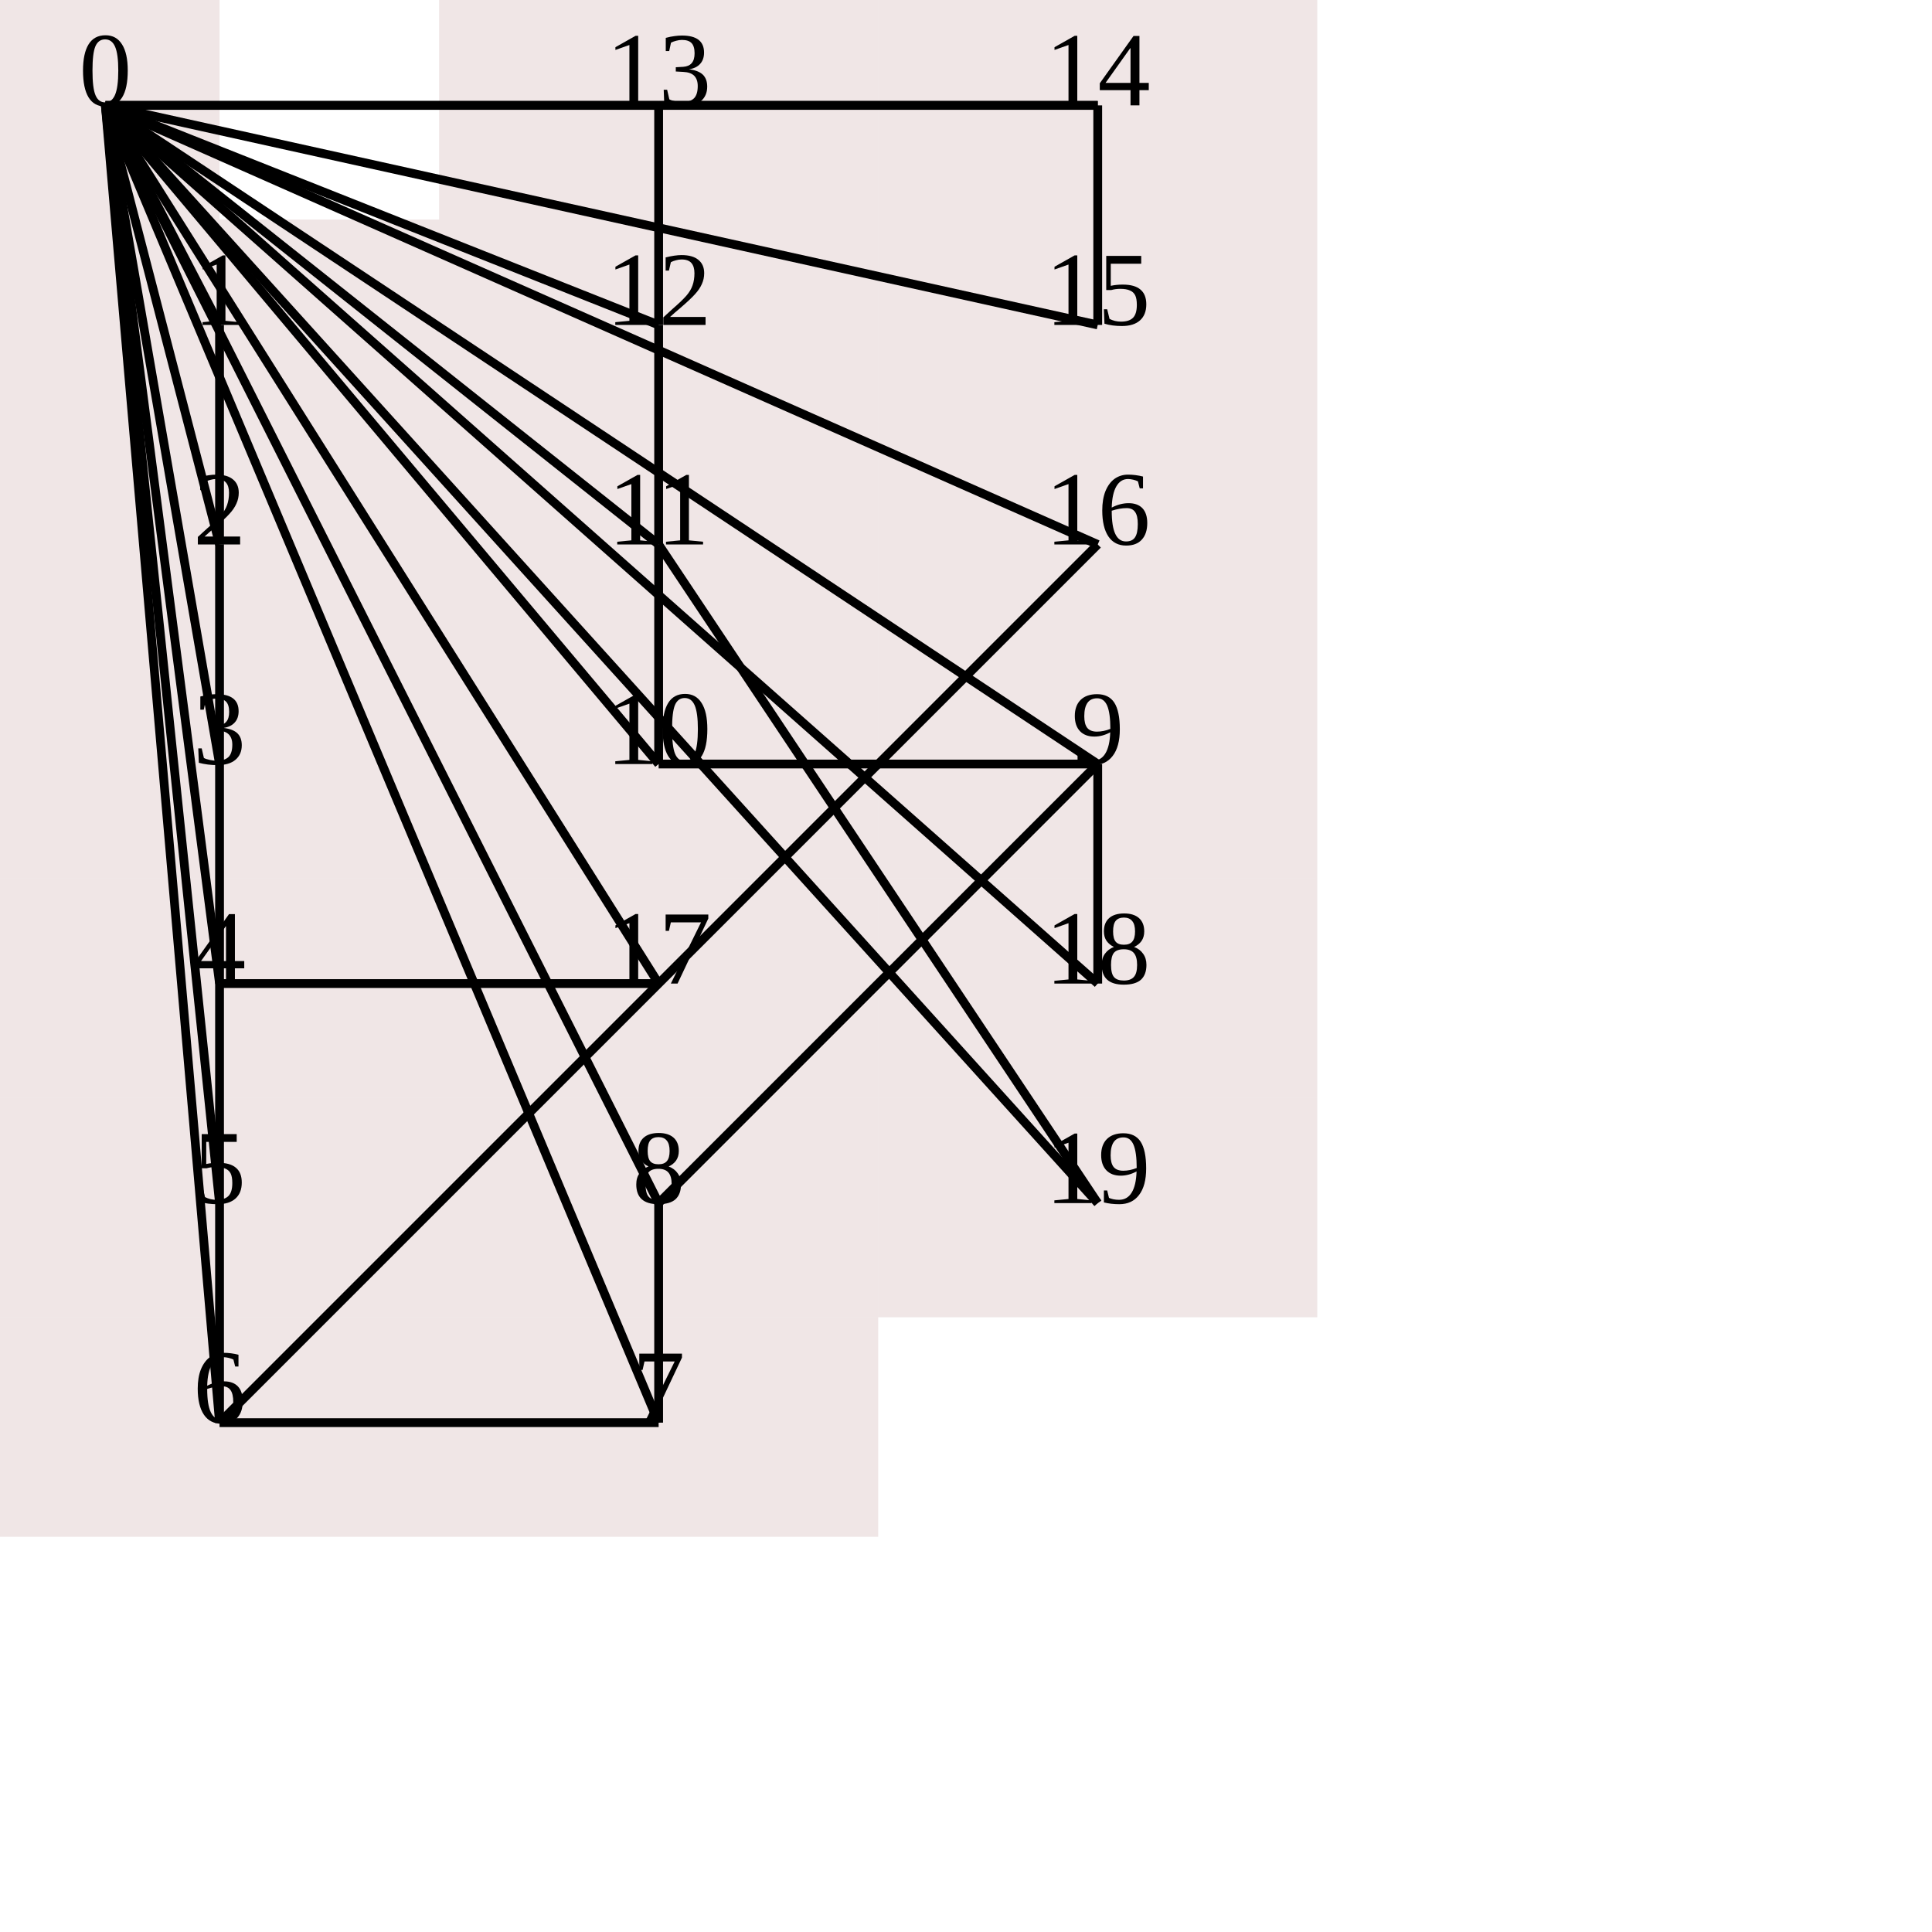
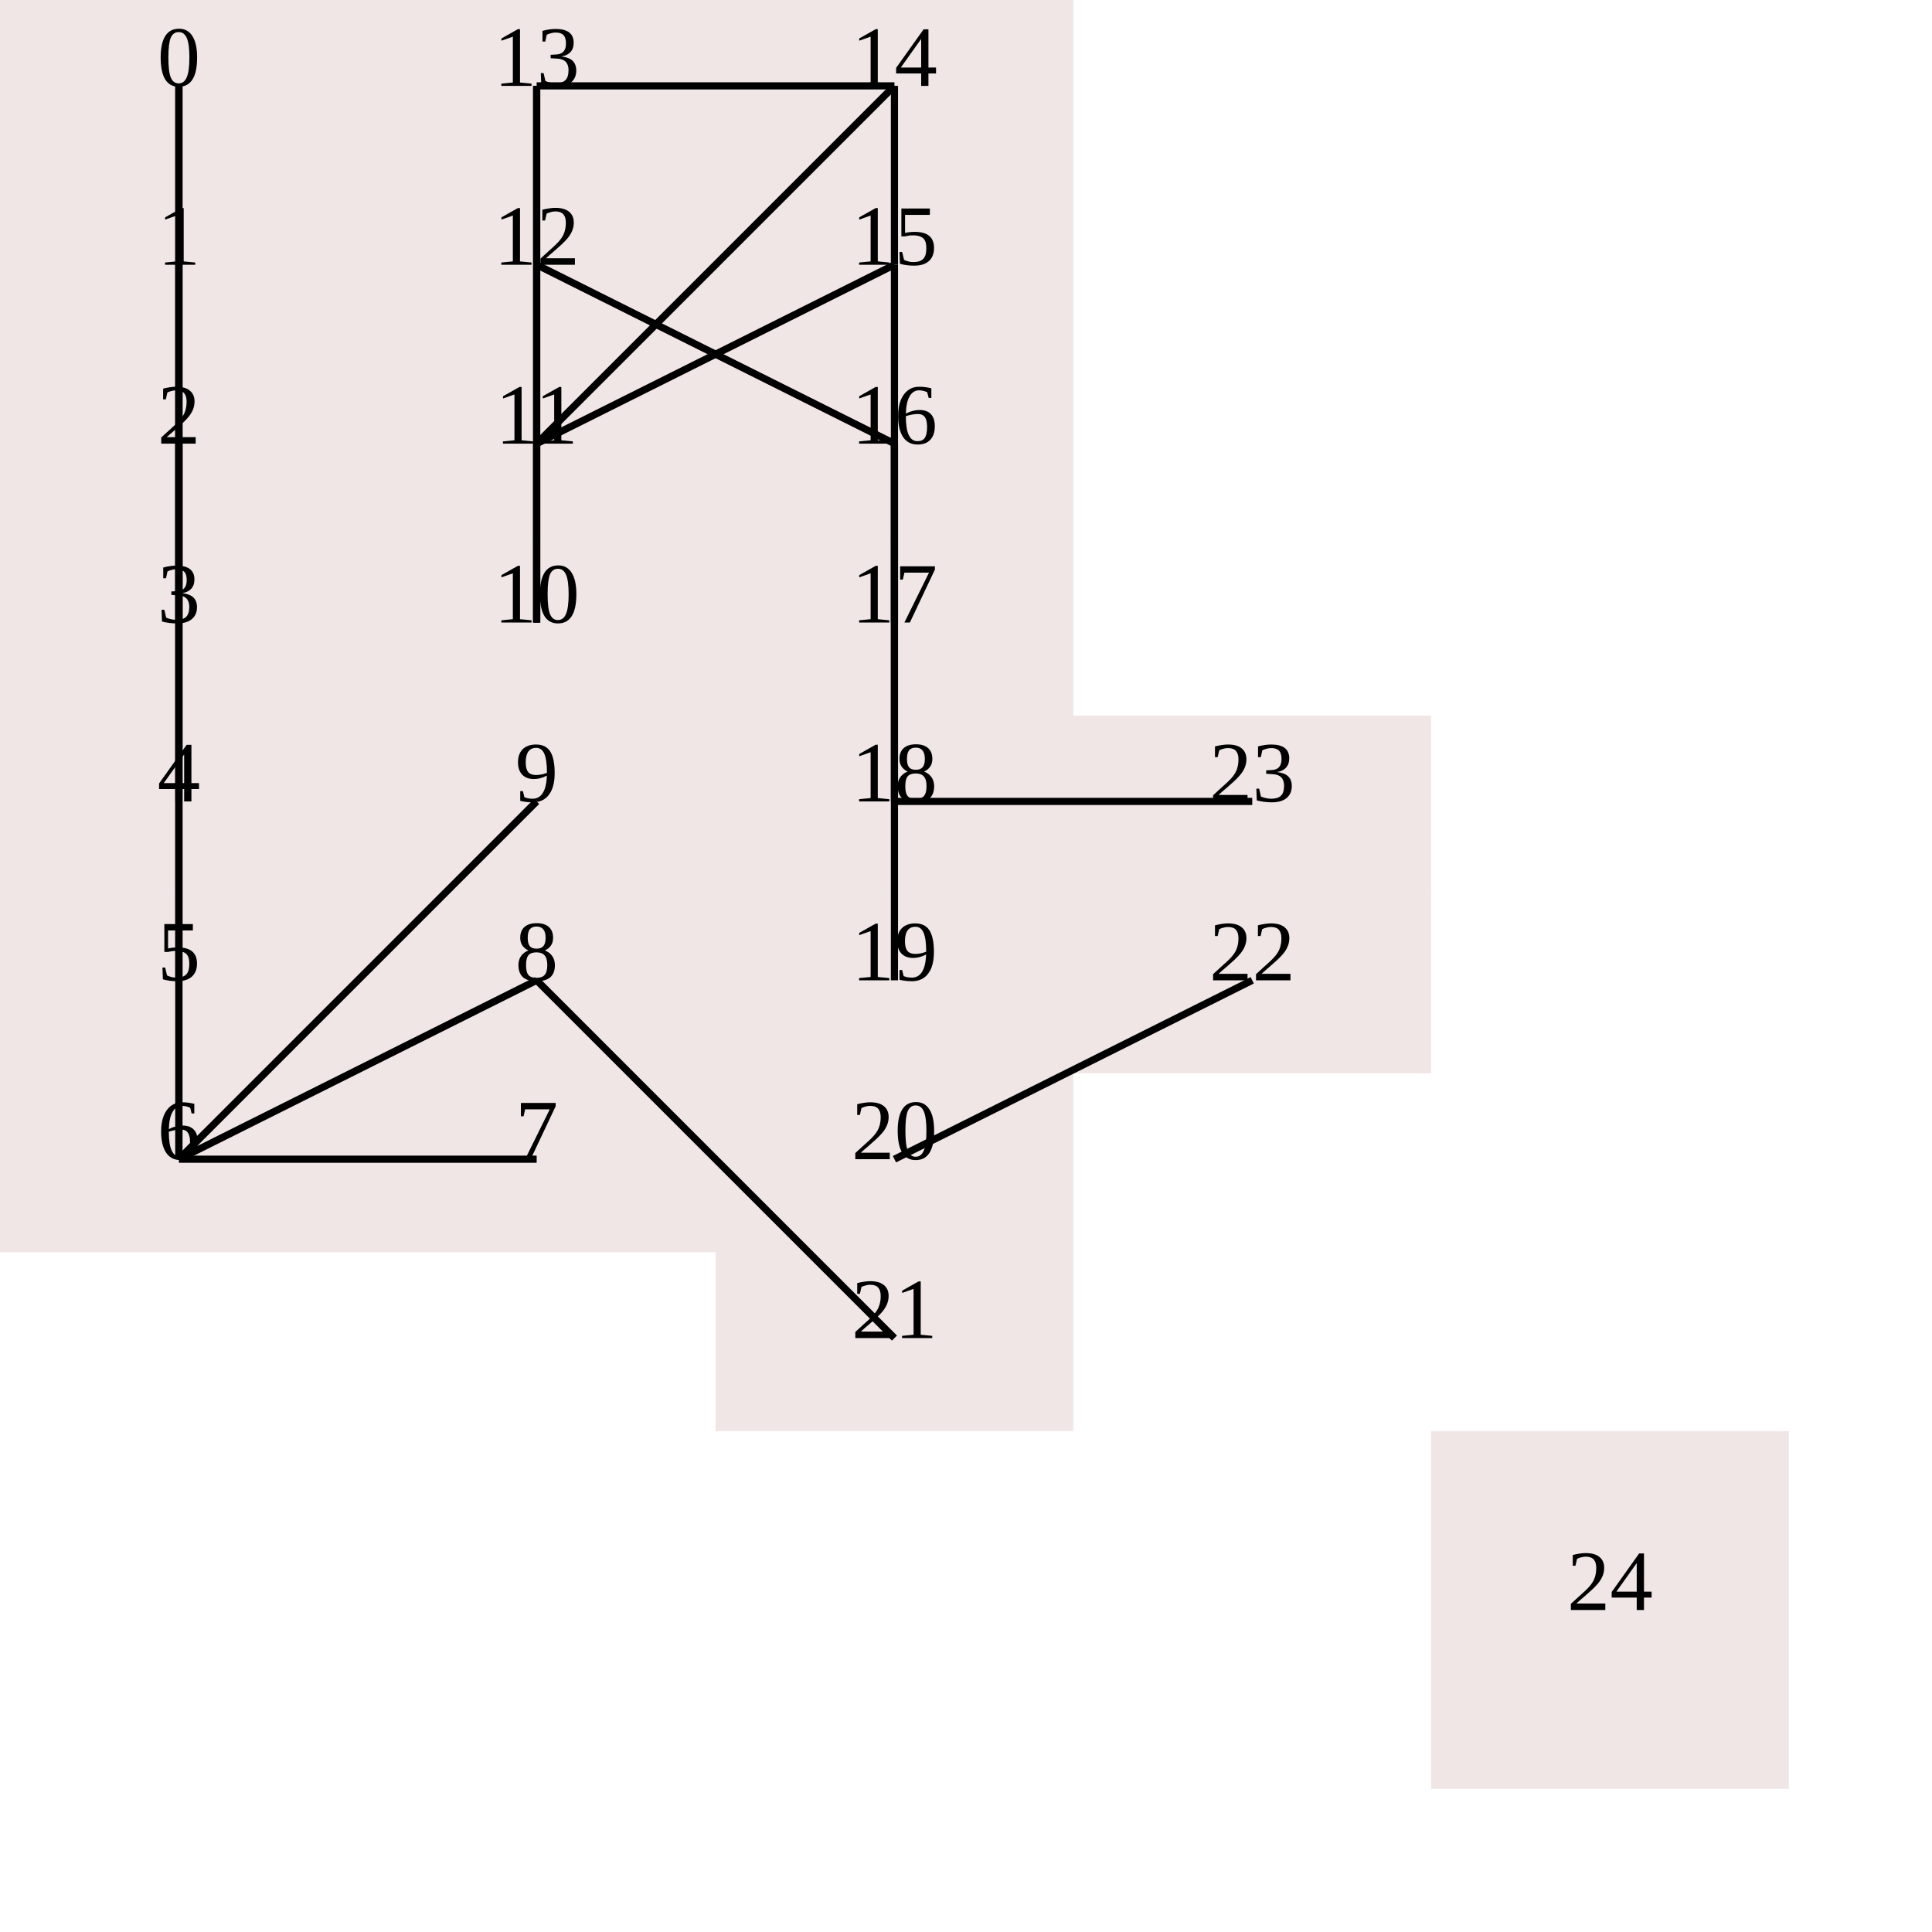
- <svg xmlns="http://www.w3.org/2000/svg" width="220" height="220">
-   <rect x="0" y="0" width="220" height="220" fill="rgb(255,255,255)" />
-   <rect x="0" y="0" width="200" height="200" fill="rgba(255,255,255,1)" />
-   <rect x="0" y="0" width="25" height="25" fill="rgba(100,0,0,0.1)" />
-   <text x="12" y="12" text-anchor="middle" alignment-baseline="middle" fill="black">0</text>
+ <svg xmlns="http://www.w3.org/2000/svg" width="270" height="270">
+   <rect x="0" y="0" width="270" height="270" fill="rgb(255,255,255)" />
+   <rect x="0" y="0" width="225" height="225" fill="rgba(255,255,255,1)" />
+   <rect x="0" y="0" width="50" height="25" fill="rgba(100,0,0,0.1)" />
+   <text x="25" y="12" text-anchor="middle" alignment-baseline="middle" fill="black">0</text>
  <rect x="0" y="25" width="50" height="25" fill="rgba(100,0,0,0.1)" />
  <text x="25" y="37" text-anchor="middle" alignment-baseline="middle" fill="black">1</text>
  <rect x="0" y="50" width="50" height="25" fill="rgba(100,0,0,0.1)" />
  <text x="25" y="62" text-anchor="middle" alignment-baseline="middle" fill="black">2</text>
  <rect x="0" y="75" width="50" height="25" fill="rgba(100,0,0,0.1)" />
  <text x="25" y="87" text-anchor="middle" alignment-baseline="middle" fill="black">3</text>
  <rect x="0" y="100" width="50" height="25" fill="rgba(100,0,0,0.1)" />
  <text x="25" y="112" text-anchor="middle" alignment-baseline="middle" fill="black">4</text>
  <rect x="0" y="125" width="50" height="25" fill="rgba(100,0,0,0.1)" />
  <text x="25" y="137" text-anchor="middle" alignment-baseline="middle" fill="black">5</text>
  <rect x="0" y="150" width="50" height="25" fill="rgba(100,0,0,0.1)" />
  <text x="25" y="162" text-anchor="middle" alignment-baseline="middle" fill="black">6</text>
  <rect x="50" y="150" width="50" height="25" fill="rgba(100,0,0,0.1)" />
  <text x="75" y="162" text-anchor="middle" alignment-baseline="middle" fill="black">7</text>
  <rect x="50" y="125" width="50" height="25" fill="rgba(100,0,0,0.1)" />
  <text x="75" y="137" text-anchor="middle" alignment-baseline="middle" fill="black">8</text>
-   <rect x="100" y="75" width="50" height="25" fill="rgba(100,0,0,0.1)" />
-   <text x="125" y="87" text-anchor="middle" alignment-baseline="middle" fill="black">9</text>
+   <rect x="50" y="100" width="50" height="25" fill="rgba(100,0,0,0.1)" />
+   <text x="75" y="112" text-anchor="middle" alignment-baseline="middle" fill="black">9</text>
  <rect x="50" y="75" width="50" height="25" fill="rgba(100,0,0,0.1)" />
  <text x="75" y="87" text-anchor="middle" alignment-baseline="middle" fill="black">10</text>
  <rect x="50" y="50" width="50" height="25" fill="rgba(100,0,0,0.1)" />
  <text x="75" y="62" text-anchor="middle" alignment-baseline="middle" fill="black">11</text>
  <rect x="50" y="25" width="50" height="25" fill="rgba(100,0,0,0.1)" />
  <text x="75" y="37" text-anchor="middle" alignment-baseline="middle" fill="black">12</text>
  <rect x="50" y="0" width="50" height="25" fill="rgba(100,0,0,0.1)" />
  <text x="75" y="12" text-anchor="middle" alignment-baseline="middle" fill="black">13</text>
  <rect x="100" y="0" width="50" height="25" fill="rgba(100,0,0,0.1)" />
  <text x="125" y="12" text-anchor="middle" alignment-baseline="middle" fill="black">14</text>
  <rect x="100" y="25" width="50" height="25" fill="rgba(100,0,0,0.1)" />
  <text x="125" y="37" text-anchor="middle" alignment-baseline="middle" fill="black">15</text>
  <rect x="100" y="50" width="50" height="25" fill="rgba(100,0,0,0.1)" />
  <text x="125" y="62" text-anchor="middle" alignment-baseline="middle" fill="black">16</text>
-   <rect x="50" y="100" width="50" height="25" fill="rgba(100,0,0,0.1)" />
-   <text x="75" y="112" text-anchor="middle" alignment-baseline="middle" fill="black">17</text>
+   <rect x="100" y="75" width="50" height="25" fill="rgba(100,0,0,0.1)" />
+   <text x="125" y="87" text-anchor="middle" alignment-baseline="middle" fill="black">17</text>
  <rect x="100" y="100" width="50" height="25" fill="rgba(100,0,0,0.1)" />
  <text x="125" y="112" text-anchor="middle" alignment-baseline="middle" fill="black">18</text>
  <rect x="100" y="125" width="50" height="25" fill="rgba(100,0,0,0.1)" />
  <text x="125" y="137" text-anchor="middle" alignment-baseline="middle" fill="black">19</text>
-   <line x1="12" y1="12" x2="75" y2="87" stroke="black" stroke-width="1" />
-   <line x1="12" y1="12" x2="125" y2="87" stroke="black" stroke-width="1" />
-   <line x1="12" y1="12" x2="125" y2="112" stroke="black" stroke-width="1" />
-   <line x1="12" y1="12" x2="75" y2="37" stroke="black" stroke-width="1" />
-   <line x1="12" y1="12" x2="75" y2="62" stroke="black" stroke-width="1" />
-   <line x1="12" y1="12" x2="125" y2="12" stroke="black" stroke-width="1" />
-   <line x1="12" y1="12" x2="25" y2="37" stroke="black" stroke-width="1" />
-   <line x1="12" y1="12" x2="75" y2="12" stroke="black" stroke-width="1" />
-   <line x1="12" y1="12" x2="125" y2="62" stroke="black" stroke-width="1" />
-   <line x1="12" y1="12" x2="25" y2="62" stroke="black" stroke-width="1" />
-   <line x1="12" y1="12" x2="25" y2="112" stroke="black" stroke-width="1" />
-   <line x1="12" y1="12" x2="25" y2="87" stroke="black" stroke-width="1" />
-   <line x1="12" y1="12" x2="75" y2="112" stroke="black" stroke-width="1" />
-   <line x1="12" y1="12" x2="125" y2="37" stroke="black" stroke-width="1" />
-   <line x1="12" y1="12" x2="25" y2="162" stroke="black" stroke-width="1" />
-   <line x1="12" y1="12" x2="25" y2="137" stroke="black" stroke-width="1" />
-   <line x1="12" y1="12" x2="75" y2="137" stroke="black" stroke-width="1" />
-   <line x1="12" y1="12" x2="75" y2="162" stroke="black" stroke-width="1" />
-   <line x1="12" y1="12" x2="125" y2="137" stroke="black" stroke-width="1" />
-   <line x1="25" y1="37" x2="25" y2="62" stroke="black" stroke-width="1" />
+   <rect x="100" y="150" width="50" height="25" fill="rgba(100,0,0,0.1)" />
+   <text x="125" y="162" text-anchor="middle" alignment-baseline="middle" fill="black">20</text>
+   <rect x="100" y="175" width="50" height="25" fill="rgba(100,0,0,0.1)" />
+   <text x="125" y="187" text-anchor="middle" alignment-baseline="middle" fill="black">21</text>
+   <rect x="150" y="125" width="50" height="25" fill="rgba(100,0,0,0.1)" />
+   <text x="175" y="137" text-anchor="middle" alignment-baseline="middle" fill="black">22</text>
+   <rect x="150" y="100" width="50" height="25" fill="rgba(100,0,0,0.1)" />
+   <text x="175" y="112" text-anchor="middle" alignment-baseline="middle" fill="black">23</text>
+   <rect x="200" y="200" width="50" height="50" fill="rgba(100,0,0,0.1)" />
+   <text x="225" y="225" text-anchor="middle" alignment-baseline="middle" fill="black">24</text>
+   <line x1="25" y1="12" x2="25" y2="87" stroke="black" stroke-width="1" />
+   <line x1="25" y1="12" x2="25" y2="62" stroke="black" stroke-width="1" />
+   <line x1="25" y1="12" x2="25" y2="37" stroke="black" stroke-width="1" />
+   <line x1="25" y1="37" x2="25" y2="137" stroke="black" stroke-width="1" />
+   <line x1="25" y1="37" x2="25" y2="112" stroke="black" stroke-width="1" />
  <line x1="25" y1="62" x2="25" y2="87" stroke="black" stroke-width="1" />
+   <line x1="25" y1="62" x2="25" y2="162" stroke="black" stroke-width="1" />
  <line x1="25" y1="87" x2="25" y2="112" stroke="black" stroke-width="1" />
-   <line x1="25" y1="112" x2="75" y2="112" stroke="black" stroke-width="1" />
  <line x1="25" y1="112" x2="25" y2="137" stroke="black" stroke-width="1" />
  <line x1="25" y1="137" x2="25" y2="162" stroke="black" stroke-width="1" />
+   <line x1="25" y1="162" x2="75" y2="137" stroke="black" stroke-width="1" />
+   <line x1="25" y1="162" x2="75" y2="112" stroke="black" stroke-width="1" />
  <line x1="25" y1="162" x2="75" y2="162" stroke="black" stroke-width="1" />
-   <line x1="25" y1="162" x2="125" y2="62" stroke="black" stroke-width="1" />
-   <line x1="75" y1="162" x2="75" y2="137" stroke="black" stroke-width="1" />
-   <line x1="75" y1="137" x2="125" y2="87" stroke="black" stroke-width="1" />
-   <line x1="125" y1="87" x2="125" y2="112" stroke="black" stroke-width="1" />
-   <line x1="125" y1="87" x2="75" y2="87" stroke="black" stroke-width="1" />
+   <line x1="75" y1="137" x2="125" y2="187" stroke="black" stroke-width="1" />
+   <line x1="75" y1="87" x2="75" y2="12" stroke="black" stroke-width="1" />
  <line x1="75" y1="87" x2="75" y2="62" stroke="black" stroke-width="1" />
-   <line x1="75" y1="62" x2="125" y2="137" stroke="black" stroke-width="1" />
-   <line x1="75" y1="62" x2="75" y2="37" stroke="black" stroke-width="1" />
+   <line x1="75" y1="87" x2="75" y2="37" stroke="black" stroke-width="1" />
+   <line x1="75" y1="62" x2="125" y2="37" stroke="black" stroke-width="1" />
+   <line x1="75" y1="62" x2="125" y2="12" stroke="black" stroke-width="1" />
  <line x1="75" y1="37" x2="75" y2="12" stroke="black" stroke-width="1" />
+   <line x1="75" y1="37" x2="125" y2="62" stroke="black" stroke-width="1" />
  <line x1="75" y1="12" x2="125" y2="12" stroke="black" stroke-width="1" />
  <line x1="125" y1="12" x2="125" y2="37" stroke="black" stroke-width="1" />
+   <line x1="125" y1="37" x2="125" y2="62" stroke="black" stroke-width="1" />
+   <line x1="125" y1="62" x2="125" y2="87" stroke="black" stroke-width="1" />
+   <line x1="125" y1="62" x2="125" y2="137" stroke="black" stroke-width="1" />
+   <line x1="125" y1="62" x2="125" y2="112" stroke="black" stroke-width="1" />
+   <line x1="125" y1="112" x2="175" y2="112" stroke="black" stroke-width="1" />
+   <line x1="125" y1="162" x2="175" y2="137" stroke="black" stroke-width="1" />
</svg>
